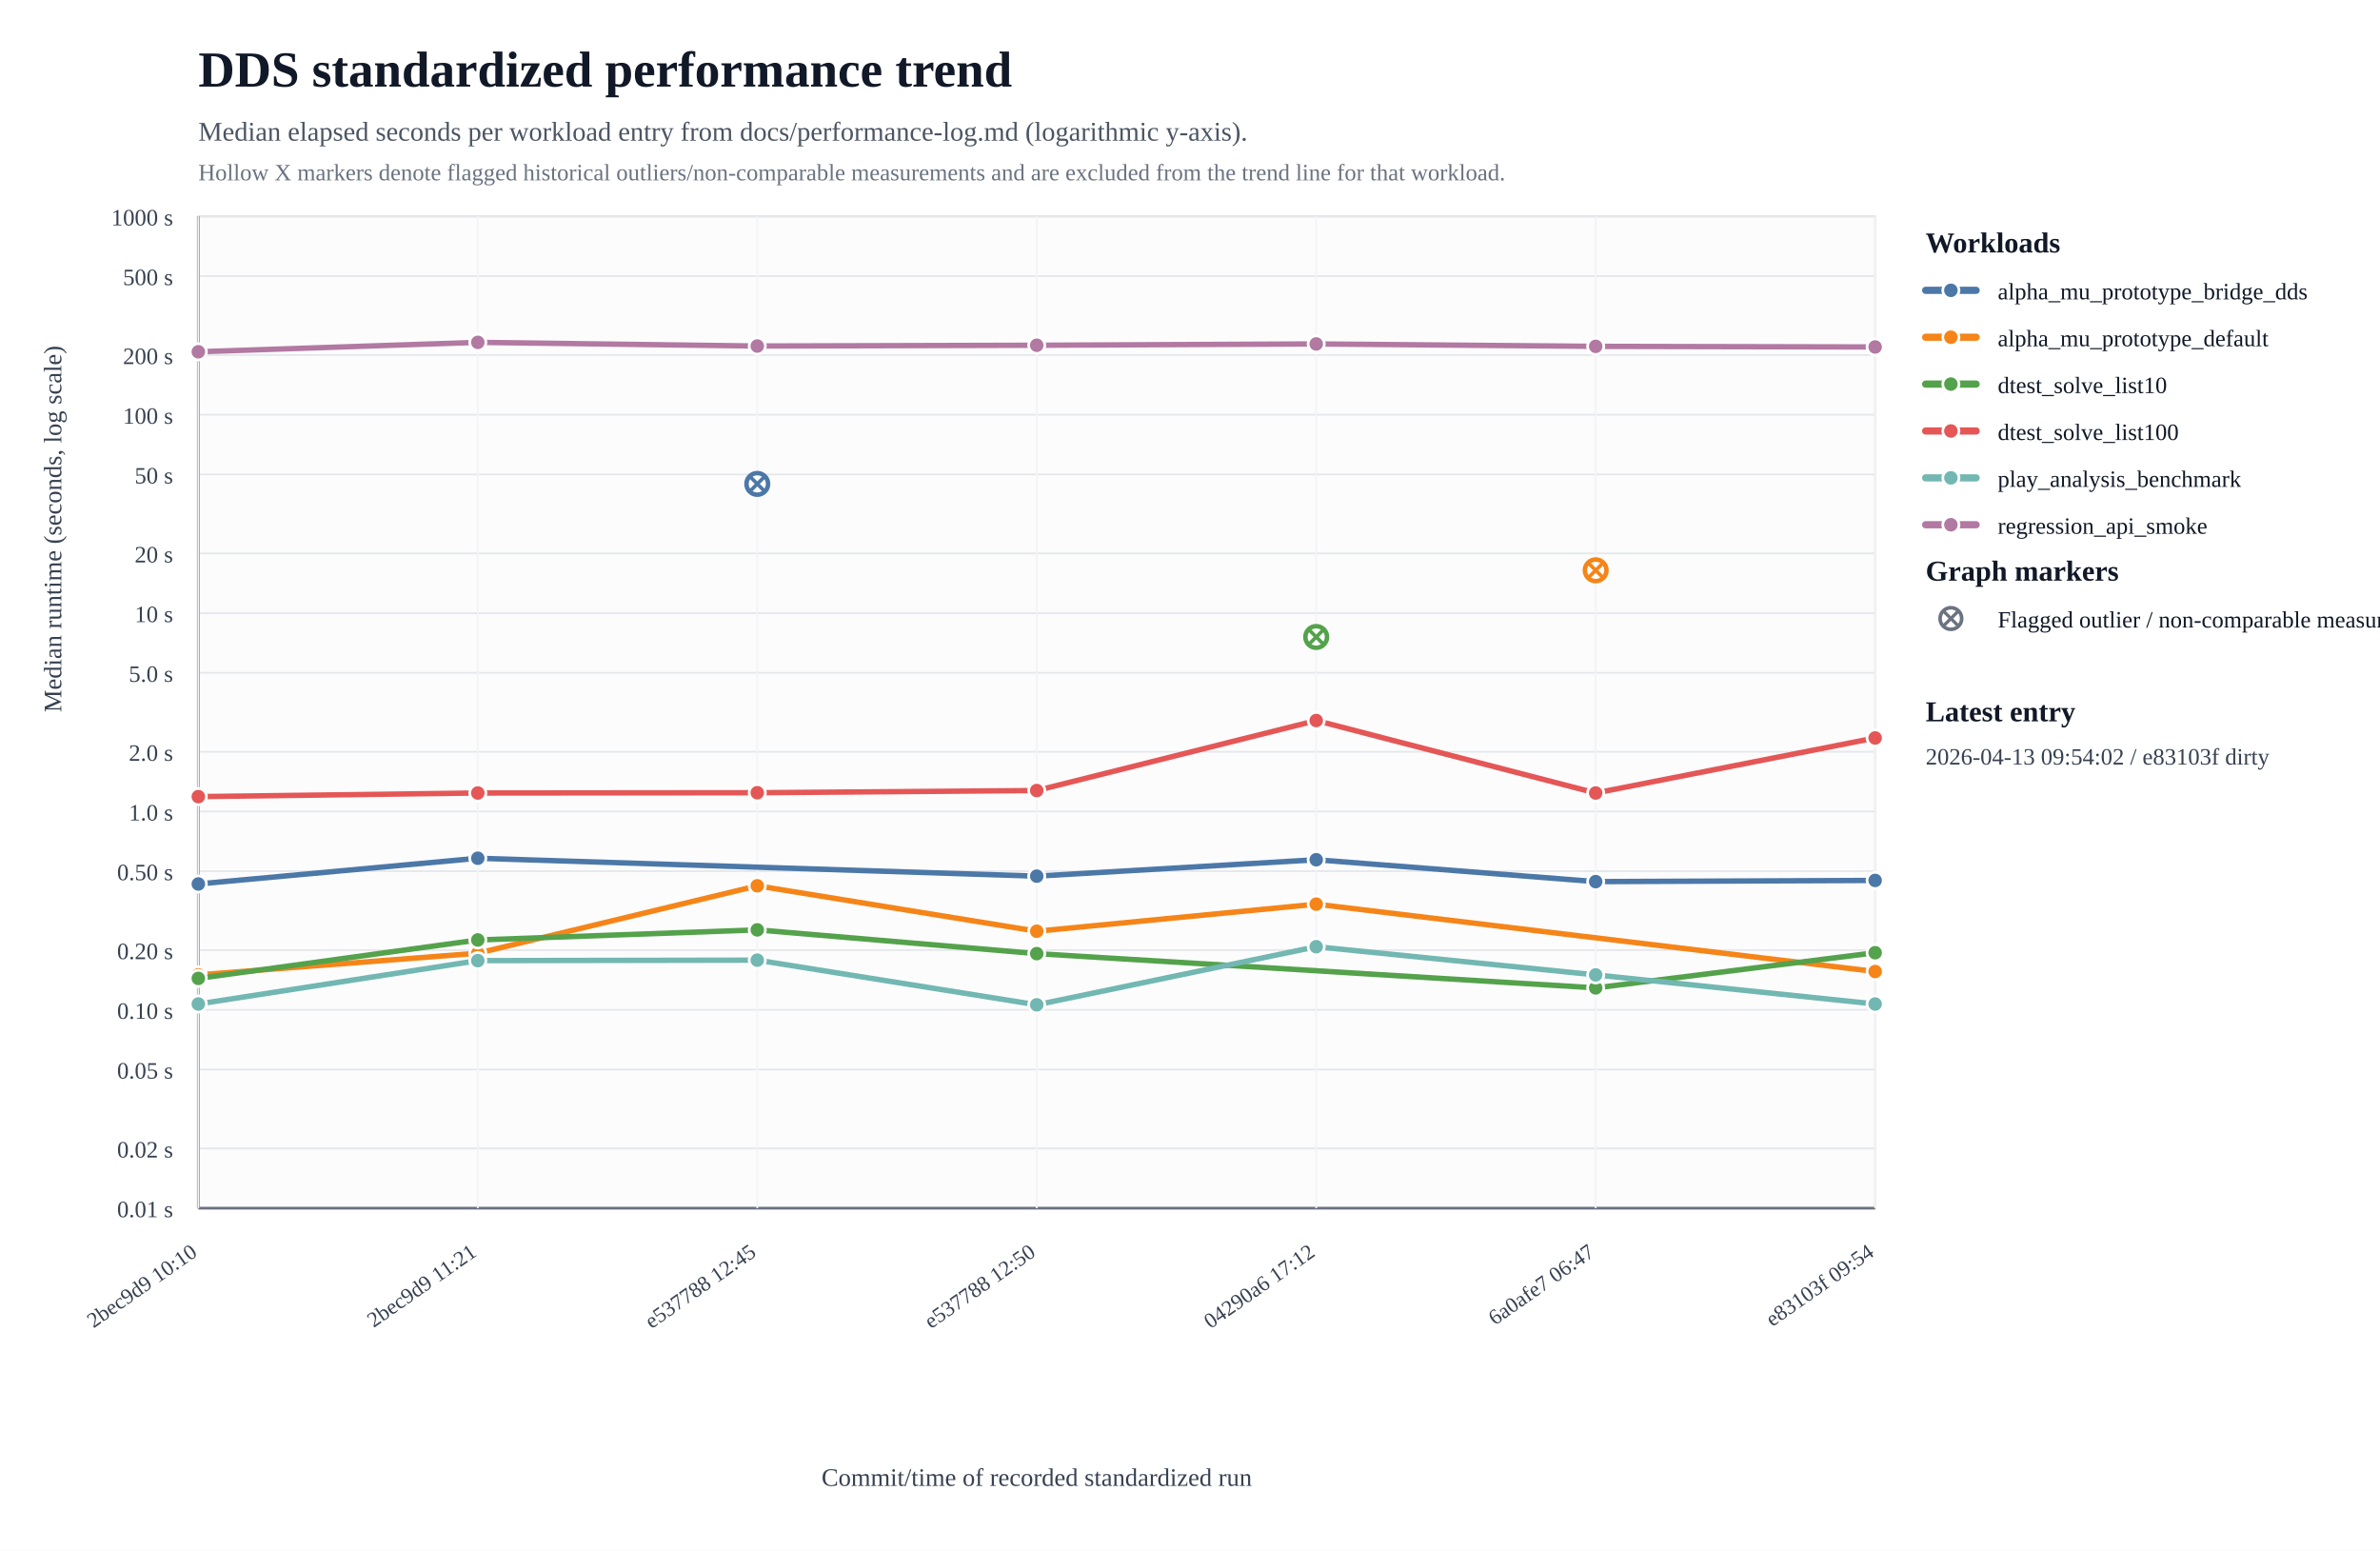
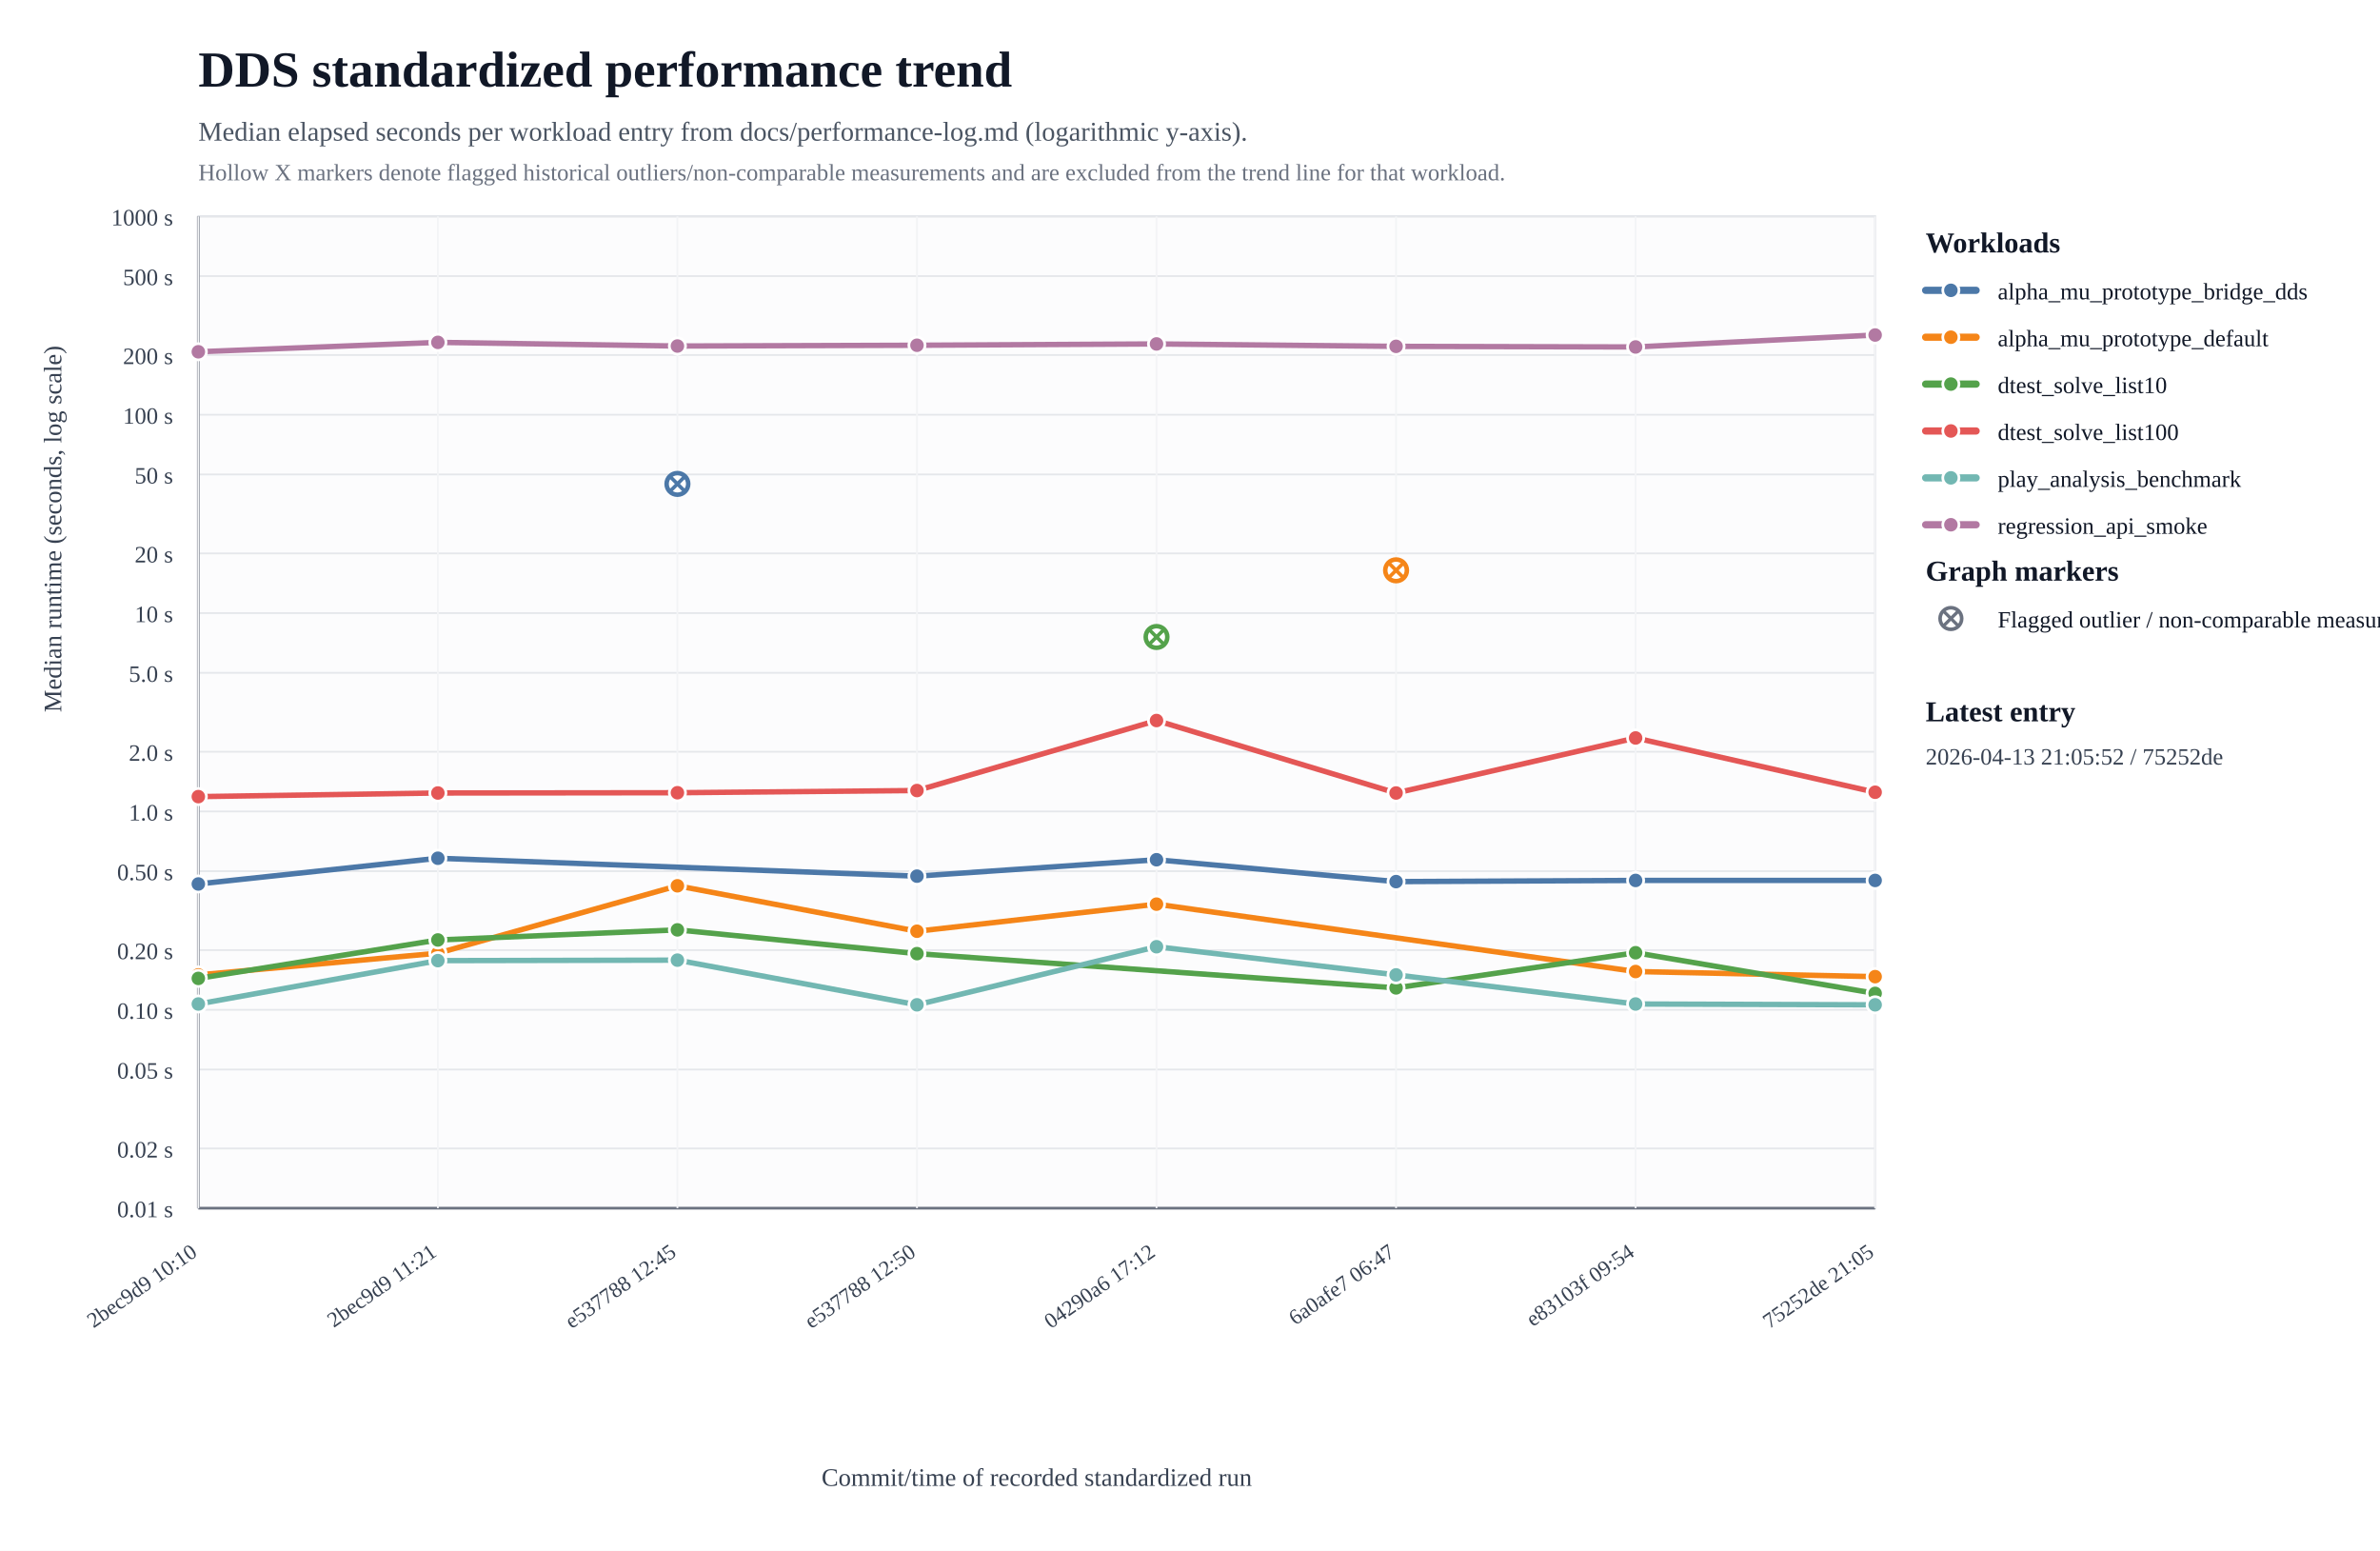
<svg xmlns="http://www.w3.org/2000/svg" width="1320" height="860" viewBox="0 0 1320 860" role="img" aria-labelledby="title desc">
  <rect x="0" y="0" width="1320" height="860" fill="#ffffff" />
  <text x="110.00" y="48.00" font-size="28" font-weight="700" fill="#111827">DDS standardized performance trend</text>
  <text x="110.00" y="78.00" font-size="15" fill="#4b5563">Median elapsed seconds per workload entry from docs/performance-log.md (logarithmic y-axis).</text>
  <text x="110.00" y="100.00" font-size="13" fill="#6b7280">Hollow X markers denote flagged historical outliers/non-comparable measurements and are excluded from the trend line for that workload.</text>
  <rect x="110.00" y="120.00" width="930.00" height="550.00" fill="#fcfcfd" stroke="#d1d5db" stroke-width="1" />
  <line x1="110.00" y1="670.00" x2="1040.00" y2="670.00" stroke="#e5e7eb" stroke-width="1" />
  <text x="96.00" y="675.00" text-anchor="end" font-size="13" fill="#374151">0.01 s</text>
  <line x1="110.00" y1="636.89" x2="1040.00" y2="636.89" stroke="#e5e7eb" stroke-width="1" />
  <text x="96.00" y="641.89" text-anchor="end" font-size="13" fill="#374151">0.02 s</text>
  <line x1="110.00" y1="593.11" x2="1040.00" y2="593.11" stroke="#e5e7eb" stroke-width="1" />
  <text x="96.00" y="598.11" text-anchor="end" font-size="13" fill="#374151">0.05 s</text>
  <line x1="110.00" y1="560.00" x2="1040.00" y2="560.00" stroke="#e5e7eb" stroke-width="1" />
  <text x="96.00" y="565.00" text-anchor="end" font-size="13" fill="#374151">0.10 s</text>
  <line x1="110.00" y1="526.89" x2="1040.00" y2="526.89" stroke="#e5e7eb" stroke-width="1" />
  <text x="96.00" y="531.89" text-anchor="end" font-size="13" fill="#374151">0.20 s</text>
  <line x1="110.00" y1="483.11" x2="1040.00" y2="483.11" stroke="#e5e7eb" stroke-width="1" />
  <text x="96.00" y="488.11" text-anchor="end" font-size="13" fill="#374151">0.50 s</text>
  <line x1="110.00" y1="450.00" x2="1040.00" y2="450.00" stroke="#e5e7eb" stroke-width="1" />
  <text x="96.00" y="455.00" text-anchor="end" font-size="13" fill="#374151">1.0 s</text>
  <line x1="110.00" y1="416.89" x2="1040.00" y2="416.89" stroke="#e5e7eb" stroke-width="1" />
  <text x="96.00" y="421.89" text-anchor="end" font-size="13" fill="#374151">2.0 s</text>
  <line x1="110.00" y1="373.11" x2="1040.00" y2="373.11" stroke="#e5e7eb" stroke-width="1" />
  <text x="96.00" y="378.11" text-anchor="end" font-size="13" fill="#374151">5.0 s</text>
  <line x1="110.00" y1="340.00" x2="1040.00" y2="340.00" stroke="#e5e7eb" stroke-width="1" />
  <text x="96.00" y="345.00" text-anchor="end" font-size="13" fill="#374151">10 s</text>
  <line x1="110.00" y1="306.89" x2="1040.00" y2="306.89" stroke="#e5e7eb" stroke-width="1" />
  <text x="96.00" y="311.89" text-anchor="end" font-size="13" fill="#374151">20 s</text>
  <line x1="110.00" y1="263.11" x2="1040.00" y2="263.11" stroke="#e5e7eb" stroke-width="1" />
  <text x="96.00" y="268.11" text-anchor="end" font-size="13" fill="#374151">50 s</text>
  <line x1="110.00" y1="230.00" x2="1040.00" y2="230.00" stroke="#e5e7eb" stroke-width="1" />
  <text x="96.00" y="235.00" text-anchor="end" font-size="13" fill="#374151">100 s</text>
  <line x1="110.00" y1="196.89" x2="1040.00" y2="196.89" stroke="#e5e7eb" stroke-width="1" />
  <text x="96.00" y="201.89" text-anchor="end" font-size="13" fill="#374151">200 s</text>
  <line x1="110.00" y1="153.11" x2="1040.00" y2="153.11" stroke="#e5e7eb" stroke-width="1" />
  <text x="96.00" y="158.11" text-anchor="end" font-size="13" fill="#374151">500 s</text>
  <line x1="110.00" y1="120.00" x2="1040.00" y2="120.00" stroke="#e5e7eb" stroke-width="1" />
  <text x="96.00" y="125.00" text-anchor="end" font-size="13" fill="#374151">1000 s</text>
  <line x1="110.00" y1="120.00" x2="110.00" y2="670.00" stroke="#6b7280" stroke-width="1.5" />
  <line x1="110.00" y1="670.00" x2="1040.00" y2="670.00" stroke="#6b7280" stroke-width="1.5" />
  <text x="34.00" y="395.00" transform="rotate(-90 34 395.00)" font-size="14" fill="#374151">Median runtime (seconds, log scale)</text>
  <line x1="110.00" y1="120.00" x2="110.00" y2="670.00" stroke="#f3f4f6" stroke-width="1" />
  <text x="110.00" y="696.00" text-anchor="end" font-size="12" fill="#374151" transform="rotate(-35 110.00 696.00)">2bec9d9 10:10</text>
-   <line x1="265.00" y1="120.00" x2="265.00" y2="670.00" stroke="#f3f4f6" stroke-width="1" />
-   <text x="265.00" y="696.00" text-anchor="end" font-size="12" fill="#374151" transform="rotate(-35 265.00 696.00)">2bec9d9 11:21</text>
-   <line x1="420.00" y1="120.00" x2="420.00" y2="670.00" stroke="#f3f4f6" stroke-width="1" />
-   <text x="420.00" y="696.00" text-anchor="end" font-size="12" fill="#374151" transform="rotate(-35 420.00 696.00)">e537788 12:45</text>
-   <line x1="575.00" y1="120.00" x2="575.00" y2="670.00" stroke="#f3f4f6" stroke-width="1" />
-   <text x="575.00" y="696.00" text-anchor="end" font-size="12" fill="#374151" transform="rotate(-35 575.00 696.00)">e537788 12:50</text>
-   <line x1="730.00" y1="120.00" x2="730.00" y2="670.00" stroke="#f3f4f6" stroke-width="1" />
-   <text x="730.00" y="696.00" text-anchor="end" font-size="12" fill="#374151" transform="rotate(-35 730.00 696.00)">04290a6 17:12</text>
-   <line x1="885.00" y1="120.00" x2="885.00" y2="670.00" stroke="#f3f4f6" stroke-width="1" />
-   <text x="885.00" y="696.00" text-anchor="end" font-size="12" fill="#374151" transform="rotate(-35 885.00 696.00)">6a0afe7 06:47</text>
+   <line x1="242.86" y1="120.00" x2="242.86" y2="670.00" stroke="#f3f4f6" stroke-width="1" />
+   <text x="242.86" y="696.00" text-anchor="end" font-size="12" fill="#374151" transform="rotate(-35 242.86 696.00)">2bec9d9 11:21</text>
+   <line x1="375.71" y1="120.00" x2="375.71" y2="670.00" stroke="#f3f4f6" stroke-width="1" />
+   <text x="375.71" y="696.00" text-anchor="end" font-size="12" fill="#374151" transform="rotate(-35 375.71 696.00)">e537788 12:45</text>
+   <line x1="508.57" y1="120.00" x2="508.57" y2="670.00" stroke="#f3f4f6" stroke-width="1" />
+   <text x="508.57" y="696.00" text-anchor="end" font-size="12" fill="#374151" transform="rotate(-35 508.57 696.00)">e537788 12:50</text>
+   <line x1="641.43" y1="120.00" x2="641.43" y2="670.00" stroke="#f3f4f6" stroke-width="1" />
+   <text x="641.43" y="696.00" text-anchor="end" font-size="12" fill="#374151" transform="rotate(-35 641.43 696.00)">04290a6 17:12</text>
+   <line x1="774.29" y1="120.00" x2="774.29" y2="670.00" stroke="#f3f4f6" stroke-width="1" />
+   <text x="774.29" y="696.00" text-anchor="end" font-size="12" fill="#374151" transform="rotate(-35 774.29 696.00)">6a0afe7 06:47</text>
+   <line x1="907.14" y1="120.00" x2="907.14" y2="670.00" stroke="#f3f4f6" stroke-width="1" />
+   <text x="907.14" y="696.00" text-anchor="end" font-size="12" fill="#374151" transform="rotate(-35 907.14 696.00)">e83103f 09:54</text>
  <line x1="1040.00" y1="120.00" x2="1040.00" y2="670.00" stroke="#f3f4f6" stroke-width="1" />
-   <text x="1040.00" y="696.00" text-anchor="end" font-size="12" fill="#374151" transform="rotate(-35 1040.00 696.00)">e83103f 09:54</text>
+   <text x="1040.00" y="696.00" text-anchor="end" font-size="12" fill="#374151" transform="rotate(-35 1040.00 696.00)">75252de 21:05</text>
  <text x="575.00" y="824.00" text-anchor="middle" font-size="14" fill="#374151">Commit/time of recorded standardized run</text>
-   <polyline points="110.00,490.21 265.00,475.94 575.00,485.87 730.00,476.77 885.00,488.90 1040.00,488.25" fill="none" stroke="#4C78A8" stroke-width="3" stroke-linecap="round" stroke-linejoin="round" />
+   <polyline points="110.00,490.21 242.86,475.94 508.57,485.87 641.43,476.77 774.29,488.90 907.14,488.25 1040.00,488.25" fill="none" stroke="#4C78A8" stroke-width="3" stroke-linecap="round" stroke-linejoin="round" />
  <circle cx="110.00" cy="490.21" r="4.50" fill="#4C78A8" stroke="#ffffff" stroke-width="1.5" />
-   <circle cx="265.00" cy="475.94" r="4.50" fill="#4C78A8" stroke="#ffffff" stroke-width="1.5" />
-   <circle cx="575.00" cy="485.87" r="4.50" fill="#4C78A8" stroke="#ffffff" stroke-width="1.5" />
-   <circle cx="730.00" cy="476.77" r="4.50" fill="#4C78A8" stroke="#ffffff" stroke-width="1.5" />
-   <circle cx="885.00" cy="488.90" r="4.50" fill="#4C78A8" stroke="#ffffff" stroke-width="1.5" />
+   <circle cx="242.86" cy="475.94" r="4.50" fill="#4C78A8" stroke="#ffffff" stroke-width="1.5" />
+   <circle cx="508.57" cy="485.87" r="4.50" fill="#4C78A8" stroke="#ffffff" stroke-width="1.5" />
+   <circle cx="641.43" cy="476.77" r="4.50" fill="#4C78A8" stroke="#ffffff" stroke-width="1.5" />
+   <circle cx="774.29" cy="488.90" r="4.50" fill="#4C78A8" stroke="#ffffff" stroke-width="1.5" />
+   <circle cx="907.14" cy="488.25" r="4.50" fill="#4C78A8" stroke="#ffffff" stroke-width="1.5" />
  <circle cx="1040.00" cy="488.25" r="4.50" fill="#4C78A8" stroke="#ffffff" stroke-width="1.5" />
-   <circle cx="420.00" cy="268.35" r="6.00" fill="#ffffff" stroke="#4C78A8" stroke-width="2.5" />
-   <line x1="416.00" y1="264.35" x2="424.00" y2="272.35" stroke="#4C78A8" stroke-width="2.0" stroke-linecap="round" />
-   <line x1="416.00" y1="272.35" x2="424.00" y2="264.35" stroke="#4C78A8" stroke-width="2.0" stroke-linecap="round" />
-   <polyline points="110.00,540.63 265.00,528.59 420.00,491.22 575.00,516.42 730.00,501.40 1040.00,538.76" fill="none" stroke="#F58518" stroke-width="3" stroke-linecap="round" stroke-linejoin="round" />
+   <circle cx="375.71" cy="268.35" r="6.00" fill="#ffffff" stroke="#4C78A8" stroke-width="2.5" />
+   <line x1="371.71" y1="264.35" x2="379.71" y2="272.35" stroke="#4C78A8" stroke-width="2.0" stroke-linecap="round" />
+   <line x1="371.71" y1="272.35" x2="379.71" y2="264.35" stroke="#4C78A8" stroke-width="2.0" stroke-linecap="round" />
+   <polyline points="110.00,540.63 242.86,528.59 375.71,491.22 508.57,516.42 641.43,501.40 907.14,538.76 1040.00,541.60" fill="none" stroke="#F58518" stroke-width="3" stroke-linecap="round" stroke-linejoin="round" />
  <circle cx="110.00" cy="540.63" r="4.50" fill="#F58518" stroke="#ffffff" stroke-width="1.5" />
-   <circle cx="265.00" cy="528.59" r="4.50" fill="#F58518" stroke="#ffffff" stroke-width="1.5" />
-   <circle cx="420.00" cy="491.22" r="4.50" fill="#F58518" stroke="#ffffff" stroke-width="1.5" />
-   <circle cx="575.00" cy="516.42" r="4.50" fill="#F58518" stroke="#ffffff" stroke-width="1.5" />
-   <circle cx="730.00" cy="501.40" r="4.50" fill="#F58518" stroke="#ffffff" stroke-width="1.5" />
-   <circle cx="1040.00" cy="538.76" r="4.50" fill="#F58518" stroke="#ffffff" stroke-width="1.5" />
-   <circle cx="885.00" cy="316.27" r="6.00" fill="#ffffff" stroke="#F58518" stroke-width="2.5" />
-   <line x1="881.00" y1="312.27" x2="889.00" y2="320.27" stroke="#F58518" stroke-width="2.0" stroke-linecap="round" />
-   <line x1="881.00" y1="320.27" x2="889.00" y2="312.27" stroke="#F58518" stroke-width="2.0" stroke-linecap="round" />
-   <polyline points="110.00,542.58 265.00,521.26 420.00,515.66 575.00,528.84 885.00,547.84 1040.00,528.34" fill="none" stroke="#54A24B" stroke-width="3" stroke-linecap="round" stroke-linejoin="round" />
+   <circle cx="242.86" cy="528.59" r="4.50" fill="#F58518" stroke="#ffffff" stroke-width="1.5" />
+   <circle cx="375.71" cy="491.22" r="4.50" fill="#F58518" stroke="#ffffff" stroke-width="1.5" />
+   <circle cx="508.57" cy="516.42" r="4.50" fill="#F58518" stroke="#ffffff" stroke-width="1.5" />
+   <circle cx="641.43" cy="501.40" r="4.50" fill="#F58518" stroke="#ffffff" stroke-width="1.5" />
+   <circle cx="907.14" cy="538.76" r="4.50" fill="#F58518" stroke="#ffffff" stroke-width="1.5" />
+   <circle cx="1040.00" cy="541.60" r="4.50" fill="#F58518" stroke="#ffffff" stroke-width="1.5" />
+   <circle cx="774.29" cy="316.27" r="6.00" fill="#ffffff" stroke="#F58518" stroke-width="2.5" />
+   <line x1="770.29" y1="312.27" x2="778.29" y2="320.27" stroke="#F58518" stroke-width="2.0" stroke-linecap="round" />
+   <line x1="770.29" y1="320.27" x2="778.29" y2="312.27" stroke="#F58518" stroke-width="2.0" stroke-linecap="round" />
+   <polyline points="110.00,542.58 242.86,521.26 375.71,515.66 508.57,528.84 774.29,547.84 907.14,528.34 1040.00,550.89" fill="none" stroke="#54A24B" stroke-width="3" stroke-linecap="round" stroke-linejoin="round" />
  <circle cx="110.00" cy="542.58" r="4.50" fill="#54A24B" stroke="#ffffff" stroke-width="1.5" />
-   <circle cx="265.00" cy="521.26" r="4.50" fill="#54A24B" stroke="#ffffff" stroke-width="1.5" />
-   <circle cx="420.00" cy="515.66" r="4.50" fill="#54A24B" stroke="#ffffff" stroke-width="1.5" />
-   <circle cx="575.00" cy="528.84" r="4.50" fill="#54A24B" stroke="#ffffff" stroke-width="1.5" />
-   <circle cx="885.00" cy="547.84" r="4.50" fill="#54A24B" stroke="#ffffff" stroke-width="1.5" />
-   <circle cx="1040.00" cy="528.34" r="4.50" fill="#54A24B" stroke="#ffffff" stroke-width="1.5" />
-   <circle cx="730.00" cy="353.24" r="6.00" fill="#ffffff" stroke="#54A24B" stroke-width="2.5" />
-   <line x1="726.00" y1="349.24" x2="734.00" y2="357.24" stroke="#54A24B" stroke-width="2.0" stroke-linecap="round" />
-   <line x1="726.00" y1="357.24" x2="734.00" y2="349.24" stroke="#54A24B" stroke-width="2.0" stroke-linecap="round" />
-   <polyline points="110.00,441.77 265.00,439.76 420.00,439.61 575.00,438.39 730.00,399.57 885.00,439.76 1040.00,409.24" fill="none" stroke="#E45756" stroke-width="3" stroke-linecap="round" stroke-linejoin="round" />
+   <circle cx="242.86" cy="521.26" r="4.50" fill="#54A24B" stroke="#ffffff" stroke-width="1.5" />
+   <circle cx="375.71" cy="515.66" r="4.50" fill="#54A24B" stroke="#ffffff" stroke-width="1.5" />
+   <circle cx="508.57" cy="528.84" r="4.50" fill="#54A24B" stroke="#ffffff" stroke-width="1.5" />
+   <circle cx="774.29" cy="547.84" r="4.50" fill="#54A24B" stroke="#ffffff" stroke-width="1.5" />
+   <circle cx="907.14" cy="528.34" r="4.50" fill="#54A24B" stroke="#ffffff" stroke-width="1.5" />
+   <circle cx="1040.00" cy="550.89" r="4.50" fill="#54A24B" stroke="#ffffff" stroke-width="1.5" />
+   <circle cx="641.43" cy="353.24" r="6.00" fill="#ffffff" stroke="#54A24B" stroke-width="2.5" />
+   <line x1="637.43" y1="349.24" x2="645.43" y2="357.24" stroke="#54A24B" stroke-width="2.0" stroke-linecap="round" />
+   <line x1="637.43" y1="357.24" x2="645.43" y2="349.24" stroke="#54A24B" stroke-width="2.0" stroke-linecap="round" />
+   <polyline points="110.00,441.77 242.86,439.76 375.71,439.61 508.57,438.39 641.43,399.57 774.29,439.76 907.14,409.24 1040.00,439.34" fill="none" stroke="#E45756" stroke-width="3" stroke-linecap="round" stroke-linejoin="round" />
  <circle cx="110.00" cy="441.77" r="4.50" fill="#E45756" stroke="#ffffff" stroke-width="1.5" />
-   <circle cx="265.00" cy="439.76" r="4.50" fill="#E45756" stroke="#ffffff" stroke-width="1.5" />
-   <circle cx="420.00" cy="439.61" r="4.50" fill="#E45756" stroke="#ffffff" stroke-width="1.5" />
-   <circle cx="575.00" cy="438.39" r="4.50" fill="#E45756" stroke="#ffffff" stroke-width="1.5" />
-   <circle cx="730.00" cy="399.57" r="4.50" fill="#E45756" stroke="#ffffff" stroke-width="1.5" />
-   <circle cx="885.00" cy="439.76" r="4.50" fill="#E45756" stroke="#ffffff" stroke-width="1.5" />
-   <circle cx="1040.00" cy="409.24" r="4.50" fill="#E45756" stroke="#ffffff" stroke-width="1.5" />
-   <polyline points="110.00,556.77 265.00,532.72 420.00,532.45 575.00,557.22 730.00,525.01 885.00,540.63 1040.00,556.77" fill="none" stroke="#72B7B2" stroke-width="3" stroke-linecap="round" stroke-linejoin="round" />
+   <circle cx="242.86" cy="439.76" r="4.50" fill="#E45756" stroke="#ffffff" stroke-width="1.5" />
+   <circle cx="375.71" cy="439.61" r="4.50" fill="#E45756" stroke="#ffffff" stroke-width="1.5" />
+   <circle cx="508.57" cy="438.39" r="4.50" fill="#E45756" stroke="#ffffff" stroke-width="1.5" />
+   <circle cx="641.43" cy="399.57" r="4.50" fill="#E45756" stroke="#ffffff" stroke-width="1.5" />
+   <circle cx="774.29" cy="439.76" r="4.50" fill="#E45756" stroke="#ffffff" stroke-width="1.5" />
+   <circle cx="907.14" cy="409.24" r="4.50" fill="#E45756" stroke="#ffffff" stroke-width="1.5" />
+   <circle cx="1040.00" cy="439.34" r="4.50" fill="#E45756" stroke="#ffffff" stroke-width="1.5" />
+   <polyline points="110.00,556.77 242.86,532.72 375.71,532.45 508.57,557.22 641.43,525.01 774.29,540.63 907.14,556.77 1040.00,557.22" fill="none" stroke="#72B7B2" stroke-width="3" stroke-linecap="round" stroke-linejoin="round" />
  <circle cx="110.00" cy="556.77" r="4.50" fill="#72B7B2" stroke="#ffffff" stroke-width="1.5" />
-   <circle cx="265.00" cy="532.72" r="4.50" fill="#72B7B2" stroke="#ffffff" stroke-width="1.5" />
-   <circle cx="420.00" cy="532.45" r="4.50" fill="#72B7B2" stroke="#ffffff" stroke-width="1.5" />
-   <circle cx="575.00" cy="557.22" r="4.50" fill="#72B7B2" stroke="#ffffff" stroke-width="1.5" />
-   <circle cx="730.00" cy="525.01" r="4.50" fill="#72B7B2" stroke="#ffffff" stroke-width="1.5" />
-   <circle cx="885.00" cy="540.63" r="4.50" fill="#72B7B2" stroke="#ffffff" stroke-width="1.5" />
-   <circle cx="1040.00" cy="556.77" r="4.50" fill="#72B7B2" stroke="#ffffff" stroke-width="1.5" />
-   <polyline points="110.00,195.08 265.00,189.86 420.00,191.89 575.00,191.46 730.00,190.73 885.00,192.07 1040.00,192.41" fill="none" stroke="#B279A2" stroke-width="3" stroke-linecap="round" stroke-linejoin="round" />
+   <circle cx="242.86" cy="532.72" r="4.50" fill="#72B7B2" stroke="#ffffff" stroke-width="1.5" />
+   <circle cx="375.71" cy="532.45" r="4.50" fill="#72B7B2" stroke="#ffffff" stroke-width="1.5" />
+   <circle cx="508.57" cy="557.22" r="4.50" fill="#72B7B2" stroke="#ffffff" stroke-width="1.5" />
+   <circle cx="641.43" cy="525.01" r="4.50" fill="#72B7B2" stroke="#ffffff" stroke-width="1.5" />
+   <circle cx="774.29" cy="540.63" r="4.50" fill="#72B7B2" stroke="#ffffff" stroke-width="1.5" />
+   <circle cx="907.14" cy="556.77" r="4.50" fill="#72B7B2" stroke="#ffffff" stroke-width="1.5" />
+   <circle cx="1040.00" cy="557.22" r="4.50" fill="#72B7B2" stroke="#ffffff" stroke-width="1.5" />
+   <polyline points="110.00,195.08 242.86,189.86 375.71,191.89 508.57,191.46 641.43,190.73 774.29,192.07 907.14,192.41 1040.00,185.78" fill="none" stroke="#B279A2" stroke-width="3" stroke-linecap="round" stroke-linejoin="round" />
  <circle cx="110.00" cy="195.08" r="4.50" fill="#B279A2" stroke="#ffffff" stroke-width="1.5" />
-   <circle cx="265.00" cy="189.86" r="4.50" fill="#B279A2" stroke="#ffffff" stroke-width="1.5" />
-   <circle cx="420.00" cy="191.89" r="4.50" fill="#B279A2" stroke="#ffffff" stroke-width="1.5" />
-   <circle cx="575.00" cy="191.46" r="4.50" fill="#B279A2" stroke="#ffffff" stroke-width="1.5" />
-   <circle cx="730.00" cy="190.73" r="4.50" fill="#B279A2" stroke="#ffffff" stroke-width="1.5" />
-   <circle cx="885.00" cy="192.07" r="4.50" fill="#B279A2" stroke="#ffffff" stroke-width="1.5" />
-   <circle cx="1040.00" cy="192.41" r="4.50" fill="#B279A2" stroke="#ffffff" stroke-width="1.5" />
+   <circle cx="242.86" cy="189.86" r="4.50" fill="#B279A2" stroke="#ffffff" stroke-width="1.5" />
+   <circle cx="375.71" cy="191.89" r="4.50" fill="#B279A2" stroke="#ffffff" stroke-width="1.5" />
+   <circle cx="508.57" cy="191.46" r="4.50" fill="#B279A2" stroke="#ffffff" stroke-width="1.5" />
+   <circle cx="641.43" cy="190.73" r="4.50" fill="#B279A2" stroke="#ffffff" stroke-width="1.5" />
+   <circle cx="774.29" cy="192.07" r="4.50" fill="#B279A2" stroke="#ffffff" stroke-width="1.5" />
+   <circle cx="907.14" cy="192.41" r="4.50" fill="#B279A2" stroke="#ffffff" stroke-width="1.5" />
+   <circle cx="1040.00" cy="185.78" r="4.50" fill="#B279A2" stroke="#ffffff" stroke-width="1.5" />
  <text x="1068.00" y="140.00" font-size="16" font-weight="700" fill="#111827">Workloads</text>
  <line x1="1068.00" y1="161.00" x2="1096.00" y2="161.00" stroke="#4C78A8" stroke-width="4" stroke-linecap="round" />
  <circle cx="1082.00" cy="161.00" r="4.50" fill="#4C78A8" stroke="#ffffff" stroke-width="1.5" />
  <text x="1108.00" y="166.00" font-size="13" fill="#111827">alpha_mu_prototype_bridge_dds</text>
  <line x1="1068.00" y1="187.00" x2="1096.00" y2="187.00" stroke="#F58518" stroke-width="4" stroke-linecap="round" />
  <circle cx="1082.00" cy="187.00" r="4.50" fill="#F58518" stroke="#ffffff" stroke-width="1.5" />
  <text x="1108.00" y="192.00" font-size="13" fill="#111827">alpha_mu_prototype_default</text>
  <line x1="1068.00" y1="213.00" x2="1096.00" y2="213.00" stroke="#54A24B" stroke-width="4" stroke-linecap="round" />
  <circle cx="1082.00" cy="213.00" r="4.50" fill="#54A24B" stroke="#ffffff" stroke-width="1.5" />
  <text x="1108.00" y="218.00" font-size="13" fill="#111827">dtest_solve_list10</text>
  <line x1="1068.00" y1="239.00" x2="1096.00" y2="239.00" stroke="#E45756" stroke-width="4" stroke-linecap="round" />
  <circle cx="1082.00" cy="239.00" r="4.50" fill="#E45756" stroke="#ffffff" stroke-width="1.5" />
  <text x="1108.00" y="244.00" font-size="13" fill="#111827">dtest_solve_list100</text>
  <line x1="1068.00" y1="265.00" x2="1096.00" y2="265.00" stroke="#72B7B2" stroke-width="4" stroke-linecap="round" />
  <circle cx="1082.00" cy="265.00" r="4.50" fill="#72B7B2" stroke="#ffffff" stroke-width="1.5" />
  <text x="1108.00" y="270.00" font-size="13" fill="#111827">play_analysis_benchmark</text>
  <line x1="1068.00" y1="291.00" x2="1096.00" y2="291.00" stroke="#B279A2" stroke-width="4" stroke-linecap="round" />
  <circle cx="1082.00" cy="291.00" r="4.50" fill="#B279A2" stroke="#ffffff" stroke-width="1.5" />
  <text x="1108.00" y="296.00" font-size="13" fill="#111827">regression_api_smoke</text>
  <text x="1068.00" y="322.00" font-size="16" font-weight="700" fill="#111827">Graph markers</text>
  <circle cx="1082.00" cy="343.00" r="6.00" fill="#ffffff" stroke="#6b7280" stroke-width="2.0" />
  <line x1="1078.00" y1="339.00" x2="1086.00" y2="347.00" stroke="#6b7280" stroke-width="1.8" stroke-linecap="round" />
  <line x1="1078.00" y1="347.00" x2="1086.00" y2="339.00" stroke="#6b7280" stroke-width="1.8" stroke-linecap="round" />
  <text x="1108.00" y="348.00" font-size="13" fill="#111827">Flagged outlier / non-comparable measurement</text>
  <text x="1068.00" y="400.00" font-size="16" font-weight="700" fill="#111827">Latest entry</text>
-   <text x="1068.00" y="424.00" font-size="13" fill="#374151">2026-04-13 09:54:02 / e83103f dirty</text>
+   <text x="1068.00" y="424.00" font-size="13" fill="#374151">2026-04-13 21:05:52 / 75252de</text>
</svg>
